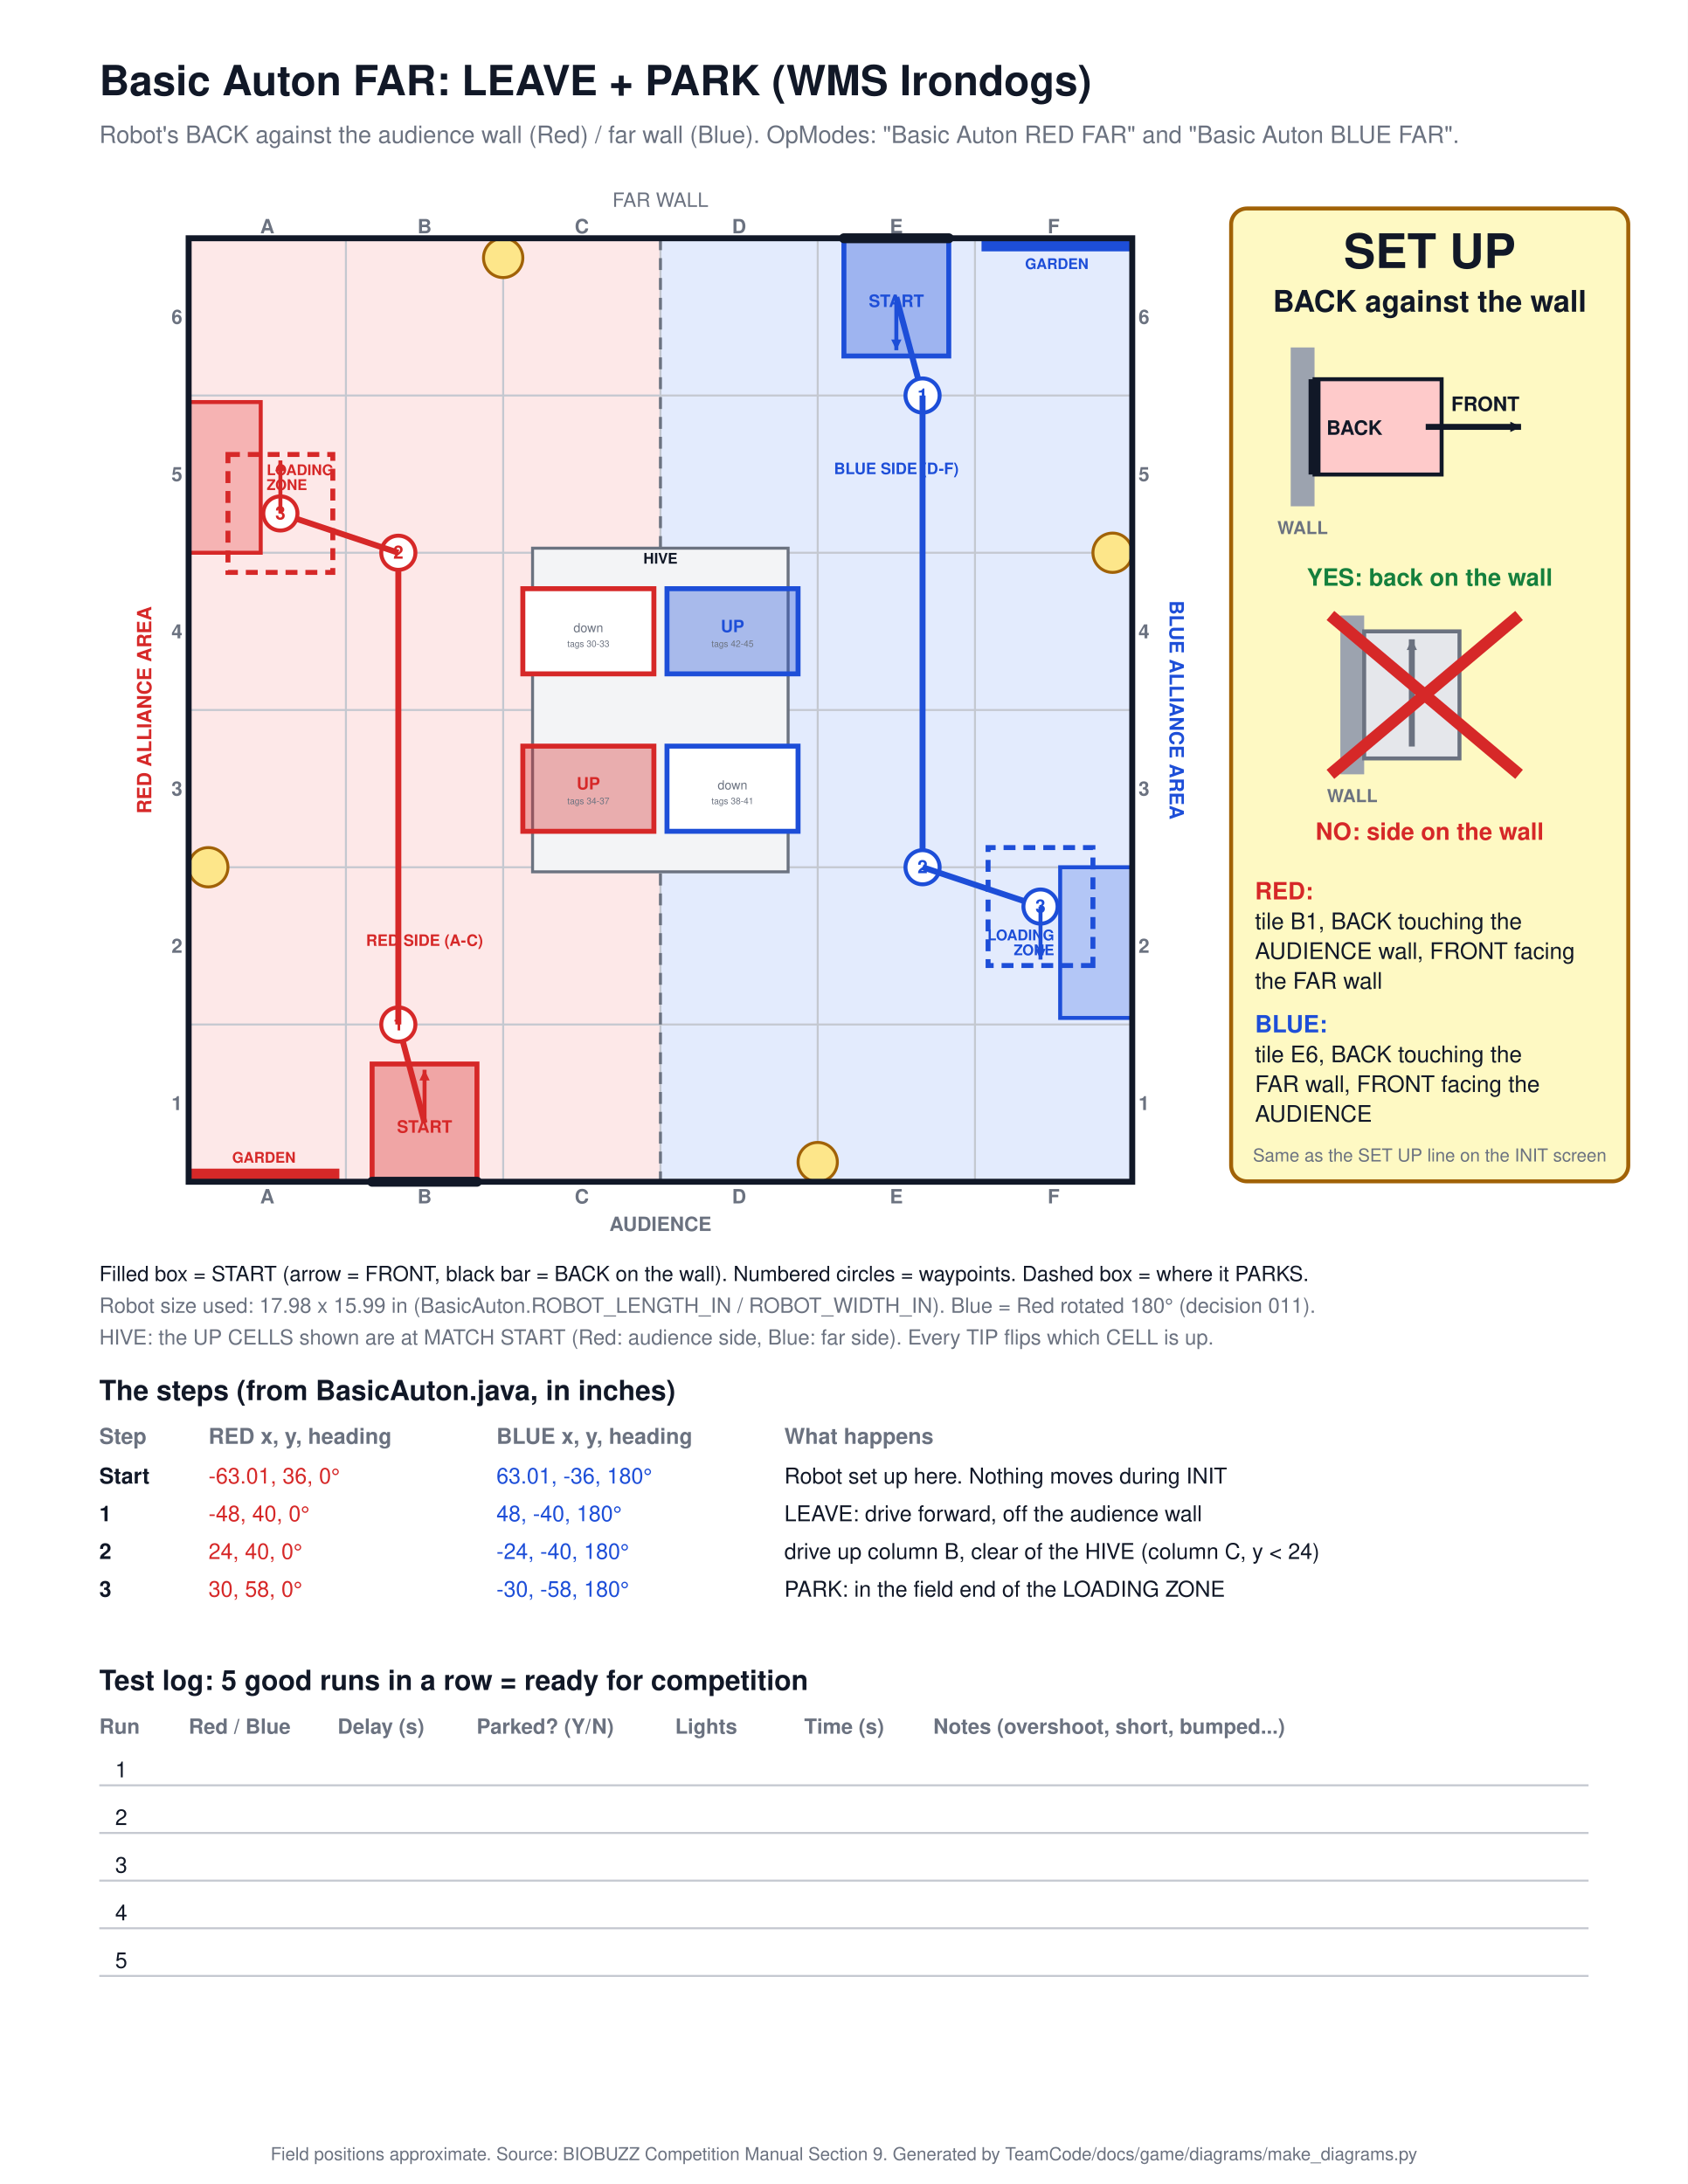
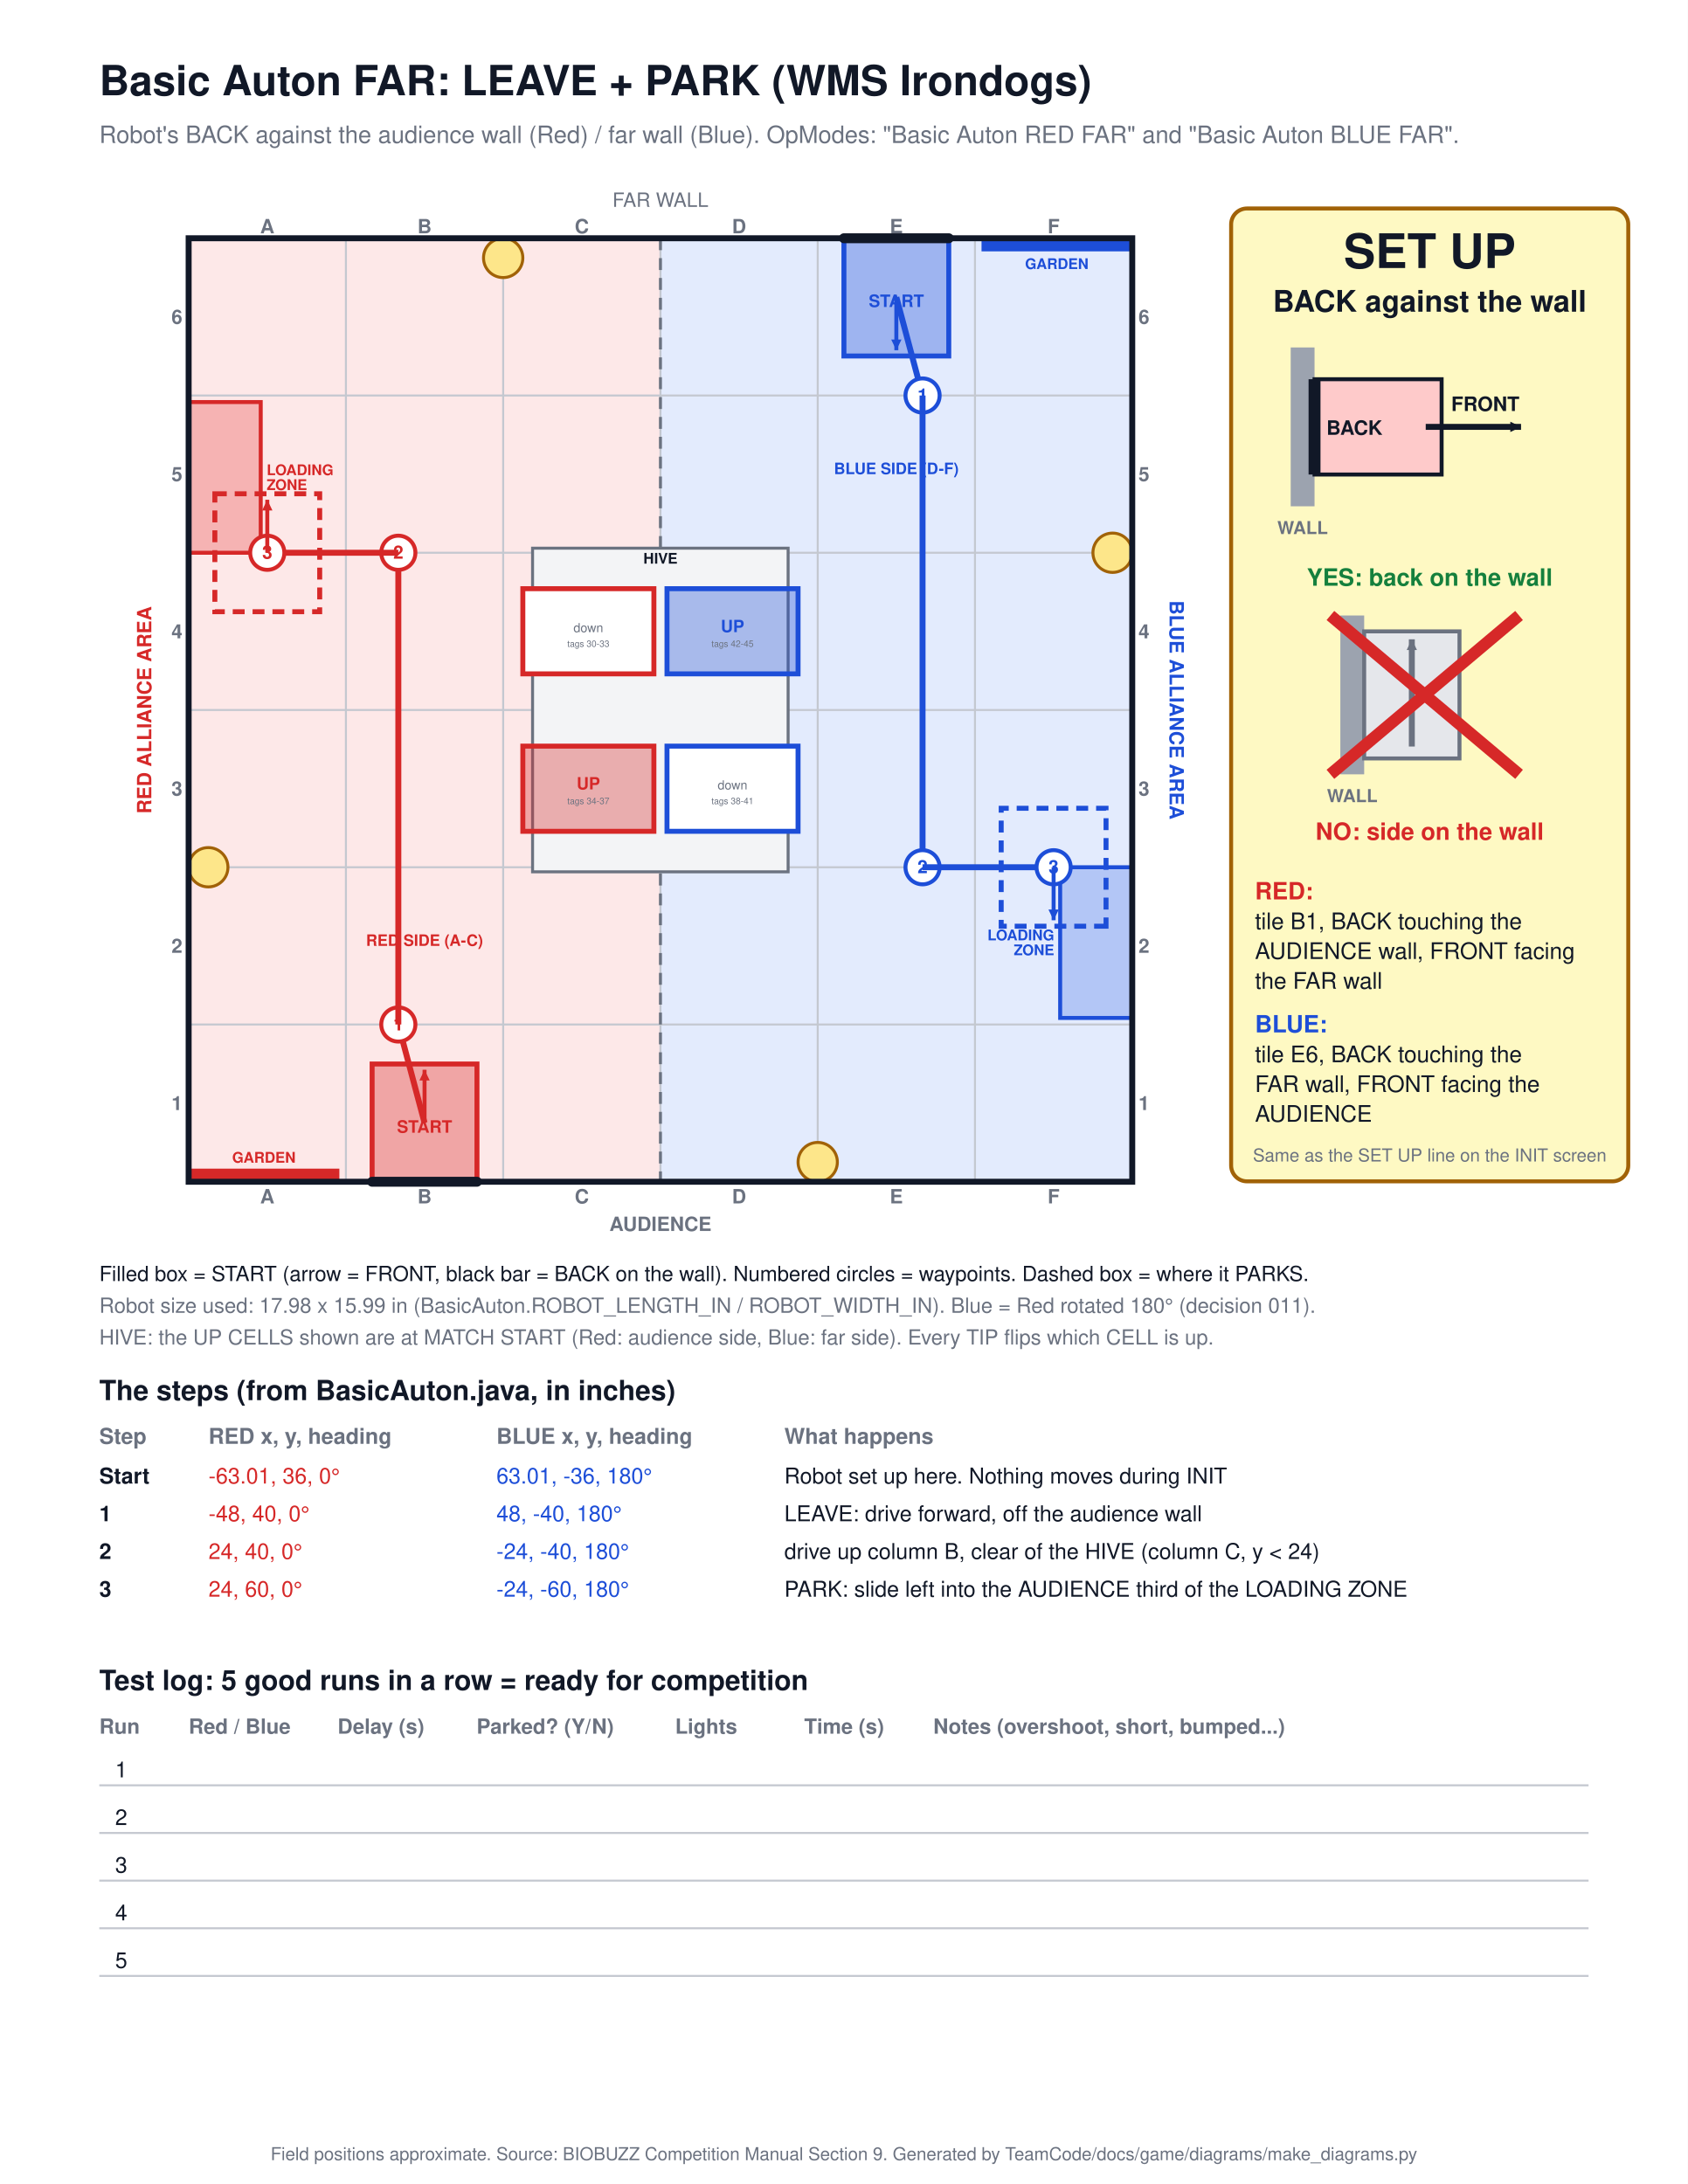
<svg xmlns="http://www.w3.org/2000/svg" width="8.5in" height="11in" viewBox="0 0 850 1100">
  <rect width="850" height="1100" fill="white" />
  <text x="50.0" y="48.0" font-family="Helvetica, Arial, sans-serif" font-size="21.0" fill="#111827" text-anchor="start" font-weight="bold">Basic Auton FAR: LEAVE + PARK  (WMS Irondogs)</text>
  <text x="50.0" y="72.0" font-family="Helvetica, Arial, sans-serif" font-size="12.0" fill="#6b7280" text-anchor="start">Robot's BACK against the audience wall (Red) / far wall (Blue). OpModes: "Basic Auton RED FAR" and "Basic Auton BLUE FAR".</text>
  <rect x="620" y="105" width="200" height="490" fill="#fef9c3" stroke="#a16207" stroke-width="2" rx="8" />
  <text x="720.0" y="135.0" font-family="Helvetica, Arial, sans-serif" font-size="24.0" fill="#111827" text-anchor="middle" font-weight="bold">SET UP</text>
  <text x="720.0" y="157.0" font-family="Helvetica, Arial, sans-serif" font-size="15.0" fill="#111827" text-anchor="middle" font-weight="bold">BACK against the wall</text>
  <rect x="650.0" y="175" width="12" height="80" fill="#9ca3af" />
  <text x="656.0" y="269.0" font-family="Helvetica, Arial, sans-serif" font-size="9.0" fill="#6b7280" text-anchor="middle" font-weight="bold">WALL</text>
  <rect x="662.0" y="191" width="64" height="48" fill="#fecaca" stroke="#111827" stroke-width="2" />
  <line x1="662.0" y1="191" x2="662.0" y2="239" stroke="#111827" stroke-width="6" />
  <text x="668.0" y="219.0" font-family="Helvetica, Arial, sans-serif" font-size="10.0" fill="#111827" text-anchor="start" font-weight="bold">BACK</text>
  <line x1="718.0" y1="215.0" x2="766.0" y2="215.0" stroke="#111827" stroke-width="3" />
  <polygon points="766.0,215.0 760.6,217.6 760.6,212.4" fill="#111827" />
  <text x="748.0" y="207.0" font-family="Helvetica, Arial, sans-serif" font-size="10.0" fill="#111827" text-anchor="middle" font-weight="bold">FRONT</text>
  <text x="720.0" y="295.0" font-family="Helvetica, Arial, sans-serif" font-size="12.0" fill="#15803d" text-anchor="middle" font-weight="bold">YES: back on the wall</text>
  <rect x="675.0" y="310" width="12" height="80" fill="#9ca3af" />
  <text x="681.0" y="404.0" font-family="Helvetica, Arial, sans-serif" font-size="9.0" fill="#6b7280" text-anchor="middle" font-weight="bold">WALL</text>
  <rect x="687.0" y="318" width="48" height="64" fill="#e5e7eb" stroke="#6b7280" stroke-width="2" />
  <line x1="711.0" y1="376.0" x2="711.0" y2="322.0" stroke="#6b7280" stroke-width="3" />
  <polygon points="711.0,322.0 713.6,327.4 708.4,327.4" fill="#6b7280" />
  <line x1="670.0" y1="310" x2="765.0" y2="390" stroke="#d62828" stroke-width="6" />
  <line x1="765.0" y1="310" x2="670.0" y2="390" stroke="#d62828" stroke-width="6" />
  <text x="720.0" y="423.0" font-family="Helvetica, Arial, sans-serif" font-size="12.0" fill="#d62828" text-anchor="middle" font-weight="bold">NO: side on the wall</text>
  <text x="632.0" y="453.0" font-family="Helvetica, Arial, sans-serif" font-size="12.0" fill="#d62828" text-anchor="start" font-weight="bold">RED:</text>
  <text x="632.0" y="468.0" font-family="Helvetica, Arial, sans-serif" font-size="11.5" fill="#111827" text-anchor="start">tile B1, BACK touching the</text>
  <text x="632.0" y="483.0" font-family="Helvetica, Arial, sans-serif" font-size="11.5" fill="#111827" text-anchor="start">AUDIENCE wall, FRONT facing</text>
  <text x="632.0" y="498.0" font-family="Helvetica, Arial, sans-serif" font-size="11.5" fill="#111827" text-anchor="start">the FAR wall</text>
  <text x="632.0" y="520.0" font-family="Helvetica, Arial, sans-serif" font-size="12.0" fill="#1d4ed8" text-anchor="start" font-weight="bold">BLUE:</text>
  <text x="632.0" y="535.0" font-family="Helvetica, Arial, sans-serif" font-size="11.5" fill="#111827" text-anchor="start">tile E6, BACK touching the</text>
  <text x="632.0" y="550.0" font-family="Helvetica, Arial, sans-serif" font-size="11.5" fill="#111827" text-anchor="start">FAR wall, FRONT facing the</text>
  <text x="632.0" y="565.0" font-family="Helvetica, Arial, sans-serif" font-size="11.5" fill="#111827" text-anchor="start">AUDIENCE</text>
  <text x="720.0" y="585.0" font-family="Helvetica, Arial, sans-serif" font-size="9.0" fill="#6b7280" text-anchor="middle">Same as the SET UP line on the INIT screen</text>
  <rect x="95.0" y="120.0" width="237.6" height="475.2" fill="#fde8e8" stroke="none" stroke-width="1" />
  <rect x="332.6" y="120.0" width="237.6" height="475.2" fill="#e3ebfd" stroke="none" stroke-width="1" />
  <line x1="174.2" y1="120" x2="174.2" y2="595.2" stroke="#c4c8d0" stroke-width="1" />
  <line x1="95" y1="199.2" x2="570.2" y2="199.2" stroke="#c4c8d0" stroke-width="1" />
  <line x1="253.4" y1="120" x2="253.4" y2="595.2" stroke="#c4c8d0" stroke-width="1" />
  <line x1="95" y1="278.4" x2="570.2" y2="278.4" stroke="#c4c8d0" stroke-width="1" />
  <line x1="332.6" y1="120" x2="332.6" y2="595.2" stroke="#c4c8d0" stroke-width="1" />
  <line x1="95" y1="357.6" x2="570.2" y2="357.6" stroke="#c4c8d0" stroke-width="1" />
  <line x1="411.8" y1="120" x2="411.8" y2="595.2" stroke="#c4c8d0" stroke-width="1" />
  <line x1="95" y1="436.8" x2="570.2" y2="436.8" stroke="#c4c8d0" stroke-width="1" />
  <line x1="491.0" y1="120" x2="491.0" y2="595.2" stroke="#c4c8d0" stroke-width="1" />
  <line x1="95" y1="516.0" x2="570.2" y2="516.0" stroke="#c4c8d0" stroke-width="1" />
  <line x1="332.6" y1="120" x2="332.6" y2="595.2" stroke="#6b7280" stroke-width="1.5" stroke-dasharray="6,4" />
  <text x="134.6" y="117.5" font-family="Helvetica, Arial, sans-serif" font-size="9.9" fill="#6b7280" text-anchor="middle" font-weight="bold">A</text>
  <text x="134.6" y="606.1" font-family="Helvetica, Arial, sans-serif" font-size="9.9" fill="#6b7280" text-anchor="middle" font-weight="bold">A</text>
  <text x="213.8" y="117.5" font-family="Helvetica, Arial, sans-serif" font-size="9.9" fill="#6b7280" text-anchor="middle" font-weight="bold">B</text>
  <text x="213.8" y="606.1" font-family="Helvetica, Arial, sans-serif" font-size="9.9" fill="#6b7280" text-anchor="middle" font-weight="bold">B</text>
  <text x="293.0" y="117.5" font-family="Helvetica, Arial, sans-serif" font-size="9.9" fill="#6b7280" text-anchor="middle" font-weight="bold">C</text>
  <text x="293.0" y="606.1" font-family="Helvetica, Arial, sans-serif" font-size="9.9" fill="#6b7280" text-anchor="middle" font-weight="bold">C</text>
  <text x="372.2" y="117.5" font-family="Helvetica, Arial, sans-serif" font-size="9.9" fill="#6b7280" text-anchor="middle" font-weight="bold">D</text>
  <text x="372.2" y="606.1" font-family="Helvetica, Arial, sans-serif" font-size="9.9" fill="#6b7280" text-anchor="middle" font-weight="bold">D</text>
  <text x="451.4" y="117.5" font-family="Helvetica, Arial, sans-serif" font-size="9.9" fill="#6b7280" text-anchor="middle" font-weight="bold">E</text>
  <text x="451.4" y="606.1" font-family="Helvetica, Arial, sans-serif" font-size="9.9" fill="#6b7280" text-anchor="middle" font-weight="bold">E</text>
  <text x="530.6" y="117.5" font-family="Helvetica, Arial, sans-serif" font-size="9.9" fill="#6b7280" text-anchor="middle" font-weight="bold">F</text>
  <text x="530.6" y="606.1" font-family="Helvetica, Arial, sans-serif" font-size="9.9" fill="#6b7280" text-anchor="middle" font-weight="bold">F</text>
  <text x="89.1" y="559.1" font-family="Helvetica, Arial, sans-serif" font-size="9.9" fill="#6b7280" text-anchor="middle" font-weight="bold">1</text>
  <text x="576.1" y="559.1" font-family="Helvetica, Arial, sans-serif" font-size="9.9" fill="#6b7280" text-anchor="middle" font-weight="bold">1</text>
  <text x="89.1" y="479.9" font-family="Helvetica, Arial, sans-serif" font-size="9.9" fill="#6b7280" text-anchor="middle" font-weight="bold">2</text>
  <text x="576.1" y="479.9" font-family="Helvetica, Arial, sans-serif" font-size="9.9" fill="#6b7280" text-anchor="middle" font-weight="bold">2</text>
  <text x="89.1" y="400.7" font-family="Helvetica, Arial, sans-serif" font-size="9.9" fill="#6b7280" text-anchor="middle" font-weight="bold">3</text>
  <text x="576.1" y="400.7" font-family="Helvetica, Arial, sans-serif" font-size="9.9" fill="#6b7280" text-anchor="middle" font-weight="bold">3</text>
  <text x="89.1" y="321.5" font-family="Helvetica, Arial, sans-serif" font-size="9.9" fill="#6b7280" text-anchor="middle" font-weight="bold">4</text>
  <text x="576.1" y="321.5" font-family="Helvetica, Arial, sans-serif" font-size="9.9" fill="#6b7280" text-anchor="middle" font-weight="bold">4</text>
  <text x="89.1" y="242.3" font-family="Helvetica, Arial, sans-serif" font-size="9.9" fill="#6b7280" text-anchor="middle" font-weight="bold">5</text>
  <text x="576.1" y="242.3" font-family="Helvetica, Arial, sans-serif" font-size="9.9" fill="#6b7280" text-anchor="middle" font-weight="bold">5</text>
  <text x="89.1" y="163.1" font-family="Helvetica, Arial, sans-serif" font-size="9.9" fill="#6b7280" text-anchor="middle" font-weight="bold">6</text>
  <text x="576.1" y="163.1" font-family="Helvetica, Arial, sans-serif" font-size="9.9" fill="#6b7280" text-anchor="middle" font-weight="bold">6</text>
  <rect x="95.0" y="202.5" width="36.3" height="75.9" fill="#f6b3b3" stroke="#d62828" stroke-width="2" />
  <rect x="533.9" y="436.8" width="36.3" height="75.9" fill="#b3c6f6" stroke="#1d4ed8" stroke-width="2" />
  <rect x="95.0" y="588.6" width="75.9" height="6.6" fill="#d62828" stroke="none" stroke-width="1" />
  <rect x="494.3" y="120.0" width="75.9" height="6.6" fill="#1d4ed8" stroke="none" stroke-width="1" />
  <text x="134.3" y="239.3" font-family="Helvetica, Arial, sans-serif" font-size="7.4" fill="#d62828" text-anchor="start" font-weight="bold">LOADING</text>
  <text x="134.3" y="246.8" font-family="Helvetica, Arial, sans-serif" font-size="7.4" fill="#d62828" text-anchor="start" font-weight="bold">ZONE</text>
  <text x="530.9" y="473.6" font-family="Helvetica, Arial, sans-serif" font-size="7.4" fill="#1d4ed8" text-anchor="end" font-weight="bold">LOADING</text>
  <text x="530.9" y="481.1" font-family="Helvetica, Arial, sans-serif" font-size="7.4" fill="#1d4ed8" text-anchor="end" font-weight="bold">ZONE</text>
  <text x="132.9" y="585.6" font-family="Helvetica, Arial, sans-serif" font-size="7.4" fill="#d62828" text-anchor="middle" font-weight="bold">GARDEN</text>
  <text x="532.2" y="135.5" font-family="Helvetica, Arial, sans-serif" font-size="7.4" fill="#1d4ed8" text-anchor="middle" font-weight="bold">GARDEN</text>
  <rect x="268.2" y="276.1" width="128.7" height="163.0" fill="#f3f4f6" stroke="#6b7280" stroke-width="1.5" />
  <rect x="263.3" y="296.5" width="66.0" height="42.9" fill="white" stroke="#d62828" stroke-width="2.5" />
  <text x="296.3" y="318.4" font-family="Helvetica, Arial, sans-serif" font-size="6.3" fill="#6b7280" text-anchor="middle">down</text>
  <text x="296.3" y="325.8" font-family="Helvetica, Arial, sans-serif" font-size="4.5" fill="#6b7280" text-anchor="middle">tags 30-33</text>
  <rect x="263.3" y="375.8" width="66.0" height="42.9" fill="#d62828" stroke="#d62828" stroke-width="2.5" fill-opacity="0.35" />
  <text x="296.3" y="397.6" font-family="Helvetica, Arial, sans-serif" font-size="8.5" fill="#d62828" text-anchor="middle" font-weight="bold">UP</text>
  <text x="296.3" y="405.0" font-family="Helvetica, Arial, sans-serif" font-size="4.5" fill="#6b7280" text-anchor="middle">tags 34-37</text>
  <rect x="335.9" y="296.5" width="66.0" height="42.9" fill="#1d4ed8" stroke="#1d4ed8" stroke-width="2.5" fill-opacity="0.35" />
  <text x="368.9" y="318.4" font-family="Helvetica, Arial, sans-serif" font-size="8.5" fill="#1d4ed8" text-anchor="middle" font-weight="bold">UP</text>
  <text x="368.9" y="325.8" font-family="Helvetica, Arial, sans-serif" font-size="4.5" fill="#6b7280" text-anchor="middle">tags 42-45</text>
  <rect x="335.9" y="375.8" width="66.0" height="42.9" fill="white" stroke="#1d4ed8" stroke-width="2.5" />
  <text x="368.9" y="397.6" font-family="Helvetica, Arial, sans-serif" font-size="6.3" fill="#6b7280" text-anchor="middle">down</text>
  <text x="368.9" y="405.0" font-family="Helvetica, Arial, sans-serif" font-size="4.5" fill="#6b7280" text-anchor="middle">tags 38-41</text>
  <text x="332.6" y="283.9" font-family="Helvetica, Arial, sans-serif" font-size="7.4" fill="#111827" text-anchor="middle" font-weight="bold">HIVE</text>
  <circle cx="104.9" cy="436.8" r="9.9" fill="#fde68a" stroke="#a16207" stroke-width="1.5" />
  <circle cx="253.4" cy="129.9" r="9.9" fill="#fde68a" stroke="#a16207" stroke-width="1.5" />
  <circle cx="560.3" cy="278.4" r="9.9" fill="#fde68a" stroke="#a16207" stroke-width="1.5" />
  <circle cx="411.8" cy="585.3" r="9.9" fill="#fde68a" stroke="#a16207" stroke-width="1.5" />
  <rect x="95" y="120" width="475.2" height="475.2" fill="none" stroke="#111827" stroke-width="3" />
  <text x="332.6" y="104.2" font-family="Helvetica, Arial, sans-serif" font-size="9.9" fill="#6b7280" text-anchor="middle">FAR WALL</text>
  <text x="332.6" y="620.0" font-family="Helvetica, Arial, sans-serif" font-size="9.9" fill="#6b7280" text-anchor="middle" font-weight="bold">AUDIENCE</text>
  <text x="76.2" y="357.6" font-family="Helvetica, Arial, sans-serif" font-size="9.9" fill="#d62828" font-weight="bold" text-anchor="middle" transform="rotate(-90 76.2 357.6)">RED ALLIANCE AREA</text>
  <text x="589.0" y="357.6" font-family="Helvetica, Arial, sans-serif" font-size="9.9" fill="#1d4ed8" font-weight="bold" text-anchor="middle" transform="rotate(90 589.0 357.6)">BLUE ALLIANCE AREA</text>
  <text x="213.8" y="476.4" font-family="Helvetica, Arial, sans-serif" font-size="7.9" fill="#d62828" text-anchor="middle" font-weight="bold">RED SIDE (A-C)</text>
  <text x="451.4" y="238.8" font-family="Helvetica, Arial, sans-serif" font-size="7.9" fill="#1d4ed8" text-anchor="middle" font-weight="bold">BLUE SIDE (D-F)</text>
  <polygon points="187.4,535.9 240.2,535.9 240.2,595.2 187.4,595.2" fill="#d62828" fill-opacity="0.35" stroke="#d62828" stroke-width="2.5" />
  <line x1="213.8" y1="565.5" x2="213.8" y2="538.8" stroke="#d62828" stroke-width="2" />
  <polygon points="213.8,538.8 216.4,544.2 211.2,544.2" fill="#d62828" />
  <line x1="240.2" y1="595.2" x2="187.4" y2="595.2" stroke="#111827" stroke-width="5" stroke-linecap="round" />
  <text x="213.8" y="570.5" font-family="Helvetica, Arial, sans-serif" font-size="8.6" fill="#d62828" text-anchor="middle" font-weight="bold">START</text>
  <line x1="213.8" y1="565.5" x2="200.6" y2="516.0" stroke="#d62828" stroke-width="3" />
  <polygon points="200.6,516.0 204.5,520.5 199.5,521.9" fill="#d62828" />
  <circle cx="200.6" cy="516.0" r="8.6" fill="white" stroke="#d62828" stroke-width="2" />
  <text x="200.6" y="519.0" font-family="Helvetica, Arial, sans-serif" font-size="9.2" fill="#d62828" text-anchor="middle" font-weight="bold">1</text>
  <line x1="200.6" y1="516.0" x2="200.6" y2="278.4" stroke="#d62828" stroke-width="3" />
  <polygon points="200.6,278.4 203.2,283.8 198.0,283.8" fill="#d62828" />
  <circle cx="200.6" cy="278.4" r="8.6" fill="white" stroke="#d62828" stroke-width="2" />
  <text x="200.6" y="281.4" font-family="Helvetica, Arial, sans-serif" font-size="9.2" fill="#d62828" text-anchor="middle" font-weight="bold">2</text>
-   <line x1="200.6" y1="278.4" x2="141.2" y2="258.6" stroke="#d62828" stroke-width="3" />
-   <polygon points="141.2,258.6 147.2,257.8 145.5,262.8" fill="#d62828" />
-   <circle cx="141.2" cy="258.6" r="8.6" fill="white" stroke="#d62828" stroke-width="2" />
-   <text x="141.2" y="261.6" font-family="Helvetica, Arial, sans-serif" font-size="9.2" fill="#d62828" text-anchor="middle" font-weight="bold">3</text>
-   <polygon points="114.8,228.9 167.6,228.9 167.6,288.3 114.8,288.3" fill="none" fill-opacity="0.35" stroke="#d62828" stroke-width="2.5" stroke-dasharray="6,4" />
-   <line x1="141.2" y1="258.6" x2="141.2" y2="231.9" stroke="#d62828" stroke-width="2" />
-   <polygon points="141.2,231.9 143.8,237.3 138.6,237.3" fill="#d62828" />
+   <line x1="200.6" y1="278.4" x2="134.6" y2="278.4" stroke="#d62828" stroke-width="3" />
+   <polygon points="134.6,278.4 140.0,275.8 140.0,281.0" fill="#d62828" />
+   <circle cx="134.6" cy="278.4" r="8.6" fill="white" stroke="#d62828" stroke-width="2" />
+   <text x="134.6" y="281.4" font-family="Helvetica, Arial, sans-serif" font-size="9.2" fill="#d62828" text-anchor="middle" font-weight="bold">3</text>
+   <polygon points="108.2,248.7 161.0,248.7 161.0,308.1 108.2,308.1" fill="none" fill-opacity="0.35" stroke="#d62828" stroke-width="2.5" stroke-dasharray="6,4" />
+   <line x1="134.6" y1="278.4" x2="134.6" y2="251.7" stroke="#d62828" stroke-width="2" />
+   <polygon points="134.6,251.7 137.2,257.1 132.0,257.1" fill="#d62828" />
  <polygon points="477.8,179.3 425.0,179.3 425.0,120.0 477.8,120.0" fill="#1d4ed8" fill-opacity="0.35" stroke="#1d4ed8" stroke-width="2.5" />
  <line x1="451.4" y1="149.7" x2="451.4" y2="176.4" stroke="#1d4ed8" stroke-width="2" />
  <polygon points="451.4,176.4 448.8,171.0 454.0,171.0" fill="#1d4ed8" />
  <line x1="425.0" y1="120.0" x2="477.8" y2="120.0" stroke="#111827" stroke-width="5" stroke-linecap="round" />
  <text x="451.4" y="154.6" font-family="Helvetica, Arial, sans-serif" font-size="8.6" fill="#1d4ed8" text-anchor="middle" font-weight="bold">START</text>
  <line x1="451.4" y1="149.7" x2="464.6" y2="199.2" stroke="#1d4ed8" stroke-width="3" />
  <polygon points="464.6,199.2 460.7,194.7 465.7,193.3" fill="#1d4ed8" />
  <circle cx="464.6" cy="199.2" r="8.6" fill="white" stroke="#1d4ed8" stroke-width="2" />
  <text x="464.6" y="202.2" font-family="Helvetica, Arial, sans-serif" font-size="9.2" fill="#1d4ed8" text-anchor="middle" font-weight="bold">1</text>
  <line x1="464.6" y1="199.2" x2="464.6" y2="436.8" stroke="#1d4ed8" stroke-width="3" />
  <polygon points="464.6,436.8 462.0,431.4 467.2,431.4" fill="#1d4ed8" />
  <circle cx="464.6" cy="436.8" r="8.6" fill="white" stroke="#1d4ed8" stroke-width="2" />
  <text x="464.6" y="439.8" font-family="Helvetica, Arial, sans-serif" font-size="9.2" fill="#1d4ed8" text-anchor="middle" font-weight="bold">2</text>
-   <line x1="464.6" y1="436.8" x2="524.0" y2="456.6" stroke="#1d4ed8" stroke-width="3" />
-   <polygon points="524.0,456.6 518.0,457.4 519.7,452.4" fill="#1d4ed8" />
-   <circle cx="524.0" cy="456.6" r="8.6" fill="white" stroke="#1d4ed8" stroke-width="2" />
-   <text x="524.0" y="459.6" font-family="Helvetica, Arial, sans-serif" font-size="9.2" fill="#1d4ed8" text-anchor="middle" font-weight="bold">3</text>
-   <polygon points="550.4,486.3 497.6,486.3 497.6,426.9 550.4,426.9" fill="none" fill-opacity="0.35" stroke="#1d4ed8" stroke-width="2.5" stroke-dasharray="6,4" />
-   <line x1="524.0" y1="456.6" x2="524.0" y2="483.3" stroke="#1d4ed8" stroke-width="2" />
-   <polygon points="524.0,483.3 521.4,477.9 526.6,477.9" fill="#1d4ed8" />
+   <line x1="464.6" y1="436.8" x2="530.6" y2="436.8" stroke="#1d4ed8" stroke-width="3" />
+   <polygon points="530.6,436.8 525.2,439.4 525.2,434.2" fill="#1d4ed8" />
+   <circle cx="530.6" cy="436.8" r="8.6" fill="white" stroke="#1d4ed8" stroke-width="2" />
+   <text x="530.6" y="439.8" font-family="Helvetica, Arial, sans-serif" font-size="9.2" fill="#1d4ed8" text-anchor="middle" font-weight="bold">3</text>
+   <polygon points="557.0,466.5 504.2,466.5 504.2,407.1 557.0,407.1" fill="none" fill-opacity="0.35" stroke="#1d4ed8" stroke-width="2.5" stroke-dasharray="6,4" />
+   <line x1="530.6" y1="436.8" x2="530.6" y2="463.5" stroke="#1d4ed8" stroke-width="2" />
+   <polygon points="530.6,463.5 528.0,458.1 533.2,458.1" fill="#1d4ed8" />
  <text x="50.0" y="645.2" font-family="Helvetica, Arial, sans-serif" font-size="10.5" fill="#111827" text-anchor="start">Filled box = START (arrow = FRONT, black bar = BACK on the wall).  Numbered circles = waypoints.  Dashed box = where it PARKS.</text>
  <text x="50.0" y="661.2" font-family="Helvetica, Arial, sans-serif" font-size="10.5" fill="#6b7280" text-anchor="start">Robot size used: 17.98 x 15.99 in (BasicAuton.ROBOT_LENGTH_IN / ROBOT_WIDTH_IN). Blue = Red rotated 180° (decision 011).</text>
  <text x="50.0" y="677.2" font-family="Helvetica, Arial, sans-serif" font-size="10.5" fill="#6b7280" text-anchor="start">HIVE: the UP CELLS shown are at MATCH START (Red: audience side, Blue: far side). Every TIP flips which CELL is up.</text>
  <text x="50.0" y="705.2" font-family="Helvetica, Arial, sans-serif" font-size="14.0" fill="#111827" text-anchor="start" font-weight="bold">The steps (from BasicAuton.java, in inches)</text>
  <text x="50.0" y="727.2" font-family="Helvetica, Arial, sans-serif" font-size="11.0" fill="#6b7280" text-anchor="start" font-weight="bold">Step</text>
  <text x="105.0" y="727.2" font-family="Helvetica, Arial, sans-serif" font-size="11.0" fill="#6b7280" text-anchor="start" font-weight="bold">RED x, y, heading</text>
  <text x="250.0" y="727.2" font-family="Helvetica, Arial, sans-serif" font-size="11.0" fill="#6b7280" text-anchor="start" font-weight="bold">BLUE x, y, heading</text>
  <text x="395.0" y="727.2" font-family="Helvetica, Arial, sans-serif" font-size="11.0" fill="#6b7280" text-anchor="start" font-weight="bold">What happens</text>
  <text x="50.0" y="747.2" font-family="Helvetica, Arial, sans-serif" font-size="11.0" fill="#111827" text-anchor="start" font-weight="bold">Start</text>
  <text x="105.0" y="747.2" font-family="Helvetica, Arial, sans-serif" font-size="11.0" fill="#d62828" text-anchor="start">-63.01, 36, 0°</text>
  <text x="250.0" y="747.2" font-family="Helvetica, Arial, sans-serif" font-size="11.0" fill="#1d4ed8" text-anchor="start">63.01, -36, 180°</text>
  <text x="395.0" y="747.2" font-family="Helvetica, Arial, sans-serif" font-size="11.0" fill="#111827" text-anchor="start">Robot set up here. Nothing moves during INIT</text>
  <text x="50.0" y="766.2" font-family="Helvetica, Arial, sans-serif" font-size="11.0" fill="#111827" text-anchor="start" font-weight="bold">1</text>
  <text x="105.0" y="766.2" font-family="Helvetica, Arial, sans-serif" font-size="11.0" fill="#d62828" text-anchor="start">-48, 40, 0°</text>
  <text x="250.0" y="766.2" font-family="Helvetica, Arial, sans-serif" font-size="11.0" fill="#1d4ed8" text-anchor="start">48, -40, 180°</text>
  <text x="395.0" y="766.2" font-family="Helvetica, Arial, sans-serif" font-size="11.0" fill="#111827" text-anchor="start">LEAVE: drive forward, off the audience wall</text>
  <text x="50.0" y="785.2" font-family="Helvetica, Arial, sans-serif" font-size="11.0" fill="#111827" text-anchor="start" font-weight="bold">2</text>
  <text x="105.0" y="785.2" font-family="Helvetica, Arial, sans-serif" font-size="11.0" fill="#d62828" text-anchor="start">24, 40, 0°</text>
  <text x="250.0" y="785.2" font-family="Helvetica, Arial, sans-serif" font-size="11.0" fill="#1d4ed8" text-anchor="start">-24, -40, 180°</text>
  <text x="395.0" y="785.2" font-family="Helvetica, Arial, sans-serif" font-size="11.0" fill="#111827" text-anchor="start">drive up column B, clear of the HIVE (column C, y &lt; 24)</text>
  <text x="50.0" y="804.2" font-family="Helvetica, Arial, sans-serif" font-size="11.0" fill="#111827" text-anchor="start" font-weight="bold">3</text>
-   <text x="105.0" y="804.2" font-family="Helvetica, Arial, sans-serif" font-size="11.0" fill="#d62828" text-anchor="start">30, 58, 0°</text>
-   <text x="250.0" y="804.2" font-family="Helvetica, Arial, sans-serif" font-size="11.0" fill="#1d4ed8" text-anchor="start">-30, -58, 180°</text>
-   <text x="395.0" y="804.2" font-family="Helvetica, Arial, sans-serif" font-size="11.0" fill="#111827" text-anchor="start">PARK: in the field end of the LOADING ZONE</text>
+   <text x="105.0" y="804.2" font-family="Helvetica, Arial, sans-serif" font-size="11.0" fill="#d62828" text-anchor="start">24, 60, 0°</text>
+   <text x="250.0" y="804.2" font-family="Helvetica, Arial, sans-serif" font-size="11.0" fill="#1d4ed8" text-anchor="start">-24, -60, 180°</text>
+   <text x="395.0" y="804.2" font-family="Helvetica, Arial, sans-serif" font-size="11.0" fill="#111827" text-anchor="start">PARK: slide left into the AUDIENCE third of the LOADING ZONE</text>
  <text x="50.0" y="851.2" font-family="Helvetica, Arial, sans-serif" font-size="14.0" fill="#111827" text-anchor="start" font-weight="bold">Test log: 5 good runs in a row = ready for competition</text>
  <text x="50.0" y="873.2" font-family="Helvetica, Arial, sans-serif" font-size="10.5" fill="#6b7280" text-anchor="start" font-weight="bold">Run</text>
  <text x="95.0" y="873.2" font-family="Helvetica, Arial, sans-serif" font-size="10.5" fill="#6b7280" text-anchor="start" font-weight="bold">Red / Blue</text>
  <text x="170.0" y="873.2" font-family="Helvetica, Arial, sans-serif" font-size="10.5" fill="#6b7280" text-anchor="start" font-weight="bold">Delay (s)</text>
  <text x="240.0" y="873.2" font-family="Helvetica, Arial, sans-serif" font-size="10.5" fill="#6b7280" text-anchor="start" font-weight="bold">Parked? (Y/N)</text>
  <text x="340.0" y="873.2" font-family="Helvetica, Arial, sans-serif" font-size="10.5" fill="#6b7280" text-anchor="start" font-weight="bold">Lights</text>
  <text x="405.0" y="873.2" font-family="Helvetica, Arial, sans-serif" font-size="10.5" fill="#6b7280" text-anchor="start" font-weight="bold">Time (s)</text>
  <text x="470.0" y="873.2" font-family="Helvetica, Arial, sans-serif" font-size="10.5" fill="#6b7280" text-anchor="start" font-weight="bold">Notes (overshoot, short, bumped...)</text>
  <line x1="50" y1="899.2" x2="800" y2="899.2" stroke="#c4c8d0" stroke-width="1" />
  <text x="58.0" y="895.2" font-family="Helvetica, Arial, sans-serif" font-size="11.0" fill="#111827" text-anchor="start">1</text>
  <line x1="50" y1="923.2" x2="800" y2="923.2" stroke="#c4c8d0" stroke-width="1" />
  <text x="58.0" y="919.2" font-family="Helvetica, Arial, sans-serif" font-size="11.0" fill="#111827" text-anchor="start">2</text>
  <line x1="50" y1="947.2" x2="800" y2="947.2" stroke="#c4c8d0" stroke-width="1" />
  <text x="58.0" y="943.2" font-family="Helvetica, Arial, sans-serif" font-size="11.0" fill="#111827" text-anchor="start">3</text>
  <line x1="50" y1="971.2" x2="800" y2="971.2" stroke="#c4c8d0" stroke-width="1" />
  <text x="58.0" y="967.2" font-family="Helvetica, Arial, sans-serif" font-size="11.0" fill="#111827" text-anchor="start">4</text>
  <line x1="50" y1="995.2" x2="800" y2="995.2" stroke="#c4c8d0" stroke-width="1" />
  <text x="58.0" y="991.2" font-family="Helvetica, Arial, sans-serif" font-size="11.0" fill="#111827" text-anchor="start">5</text>
  <text x="425.0" y="1088.0" font-family="Helvetica, Arial, sans-serif" font-size="9.0" fill="#6b7280" text-anchor="middle">Field positions approximate. Source: BIOBUZZ Competition Manual Section 9. Generated by TeamCode/docs/game/diagrams/make_diagrams.py</text>
</svg>
